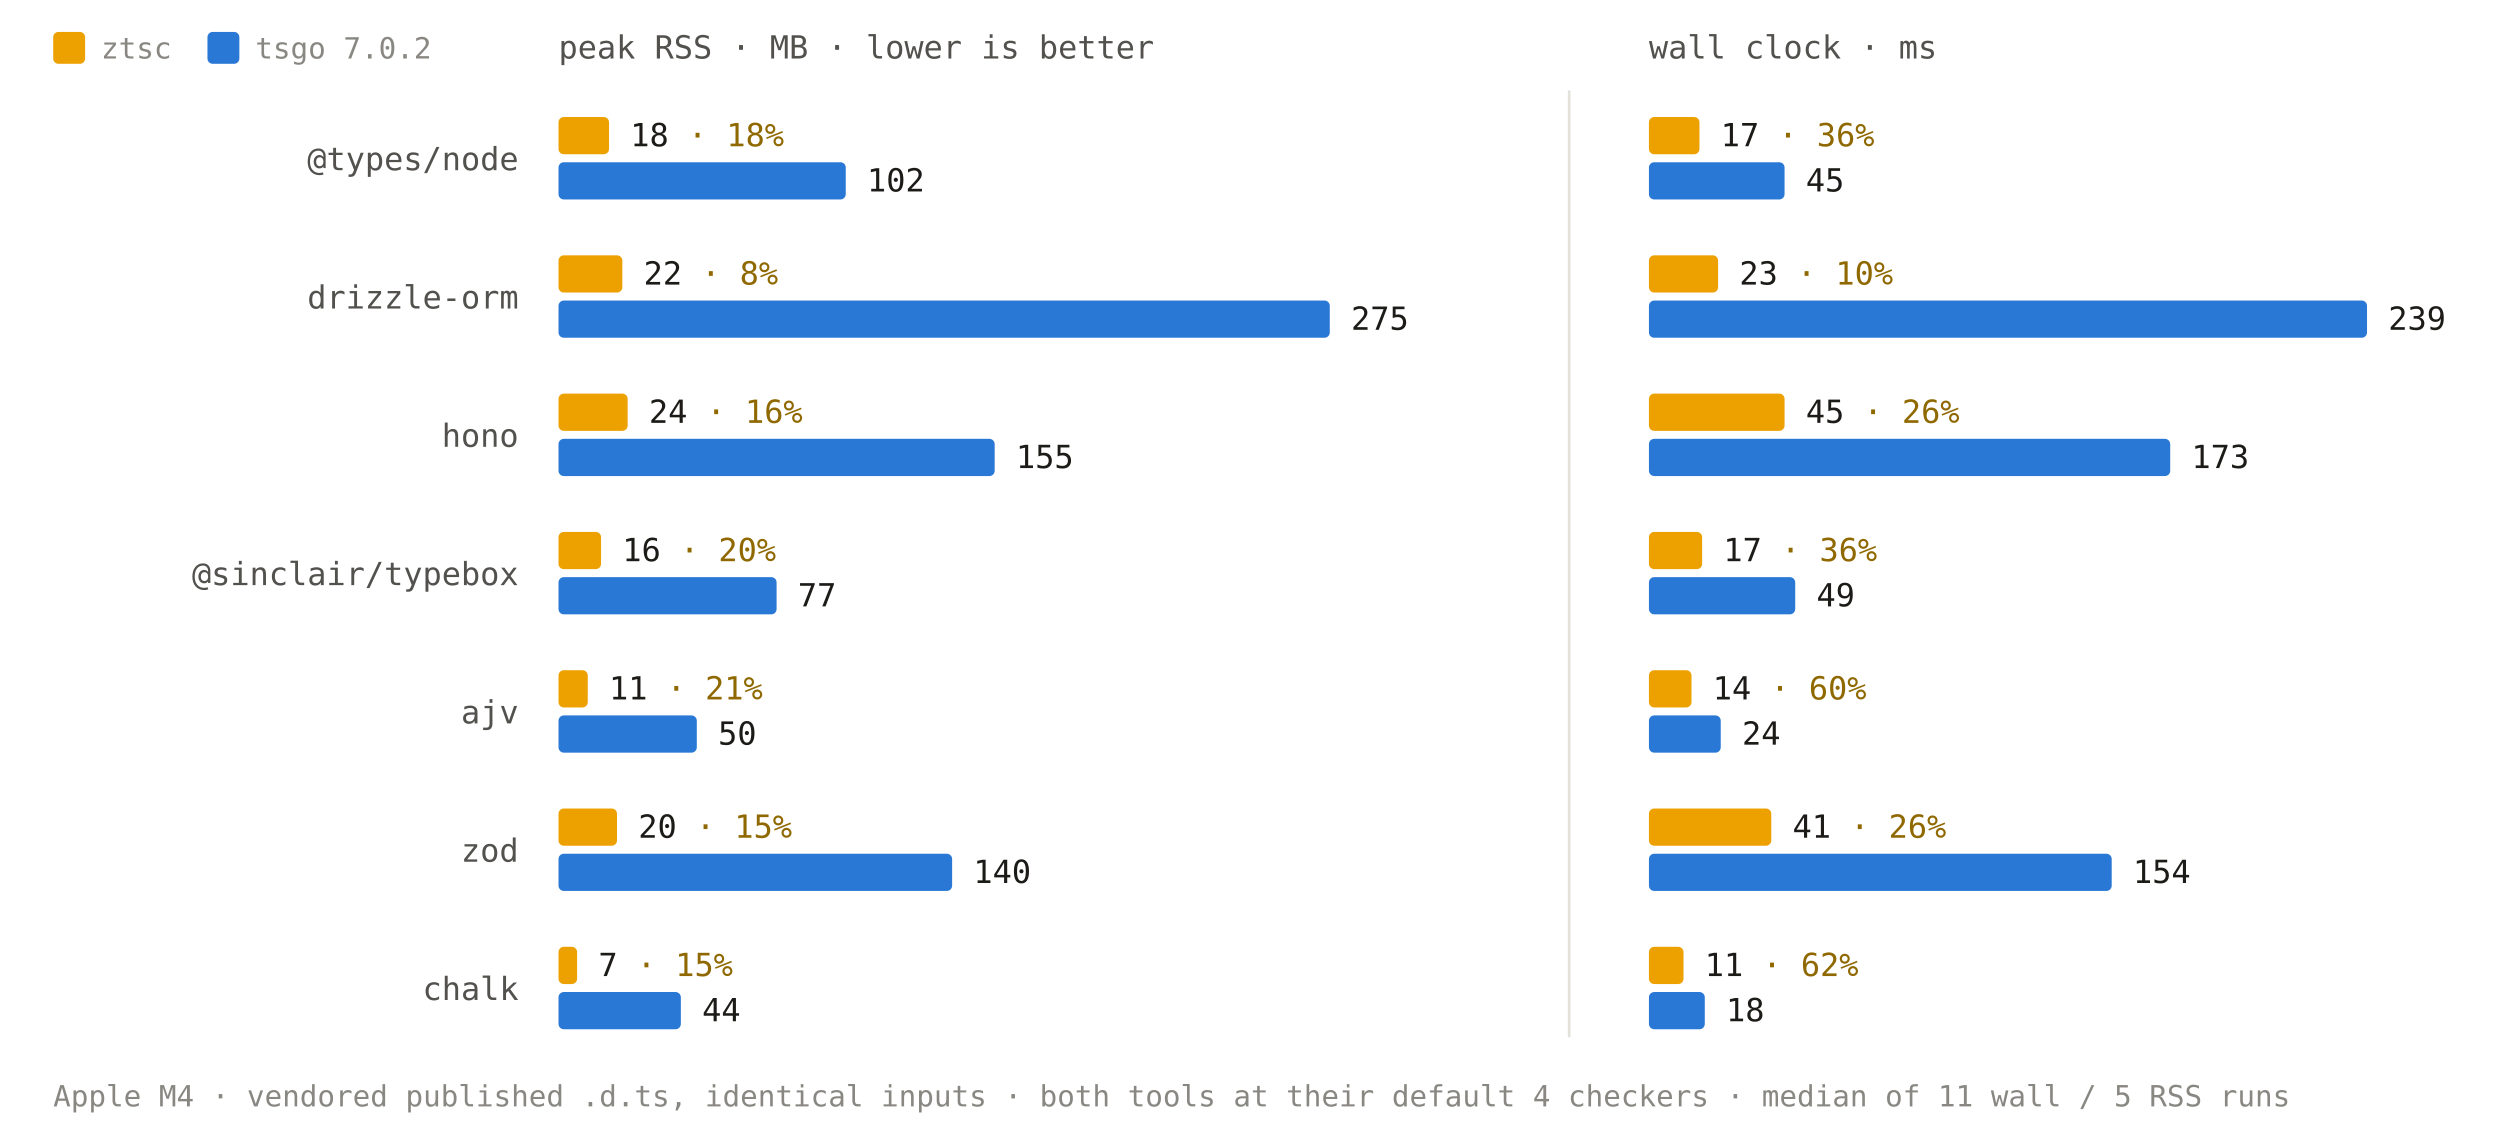
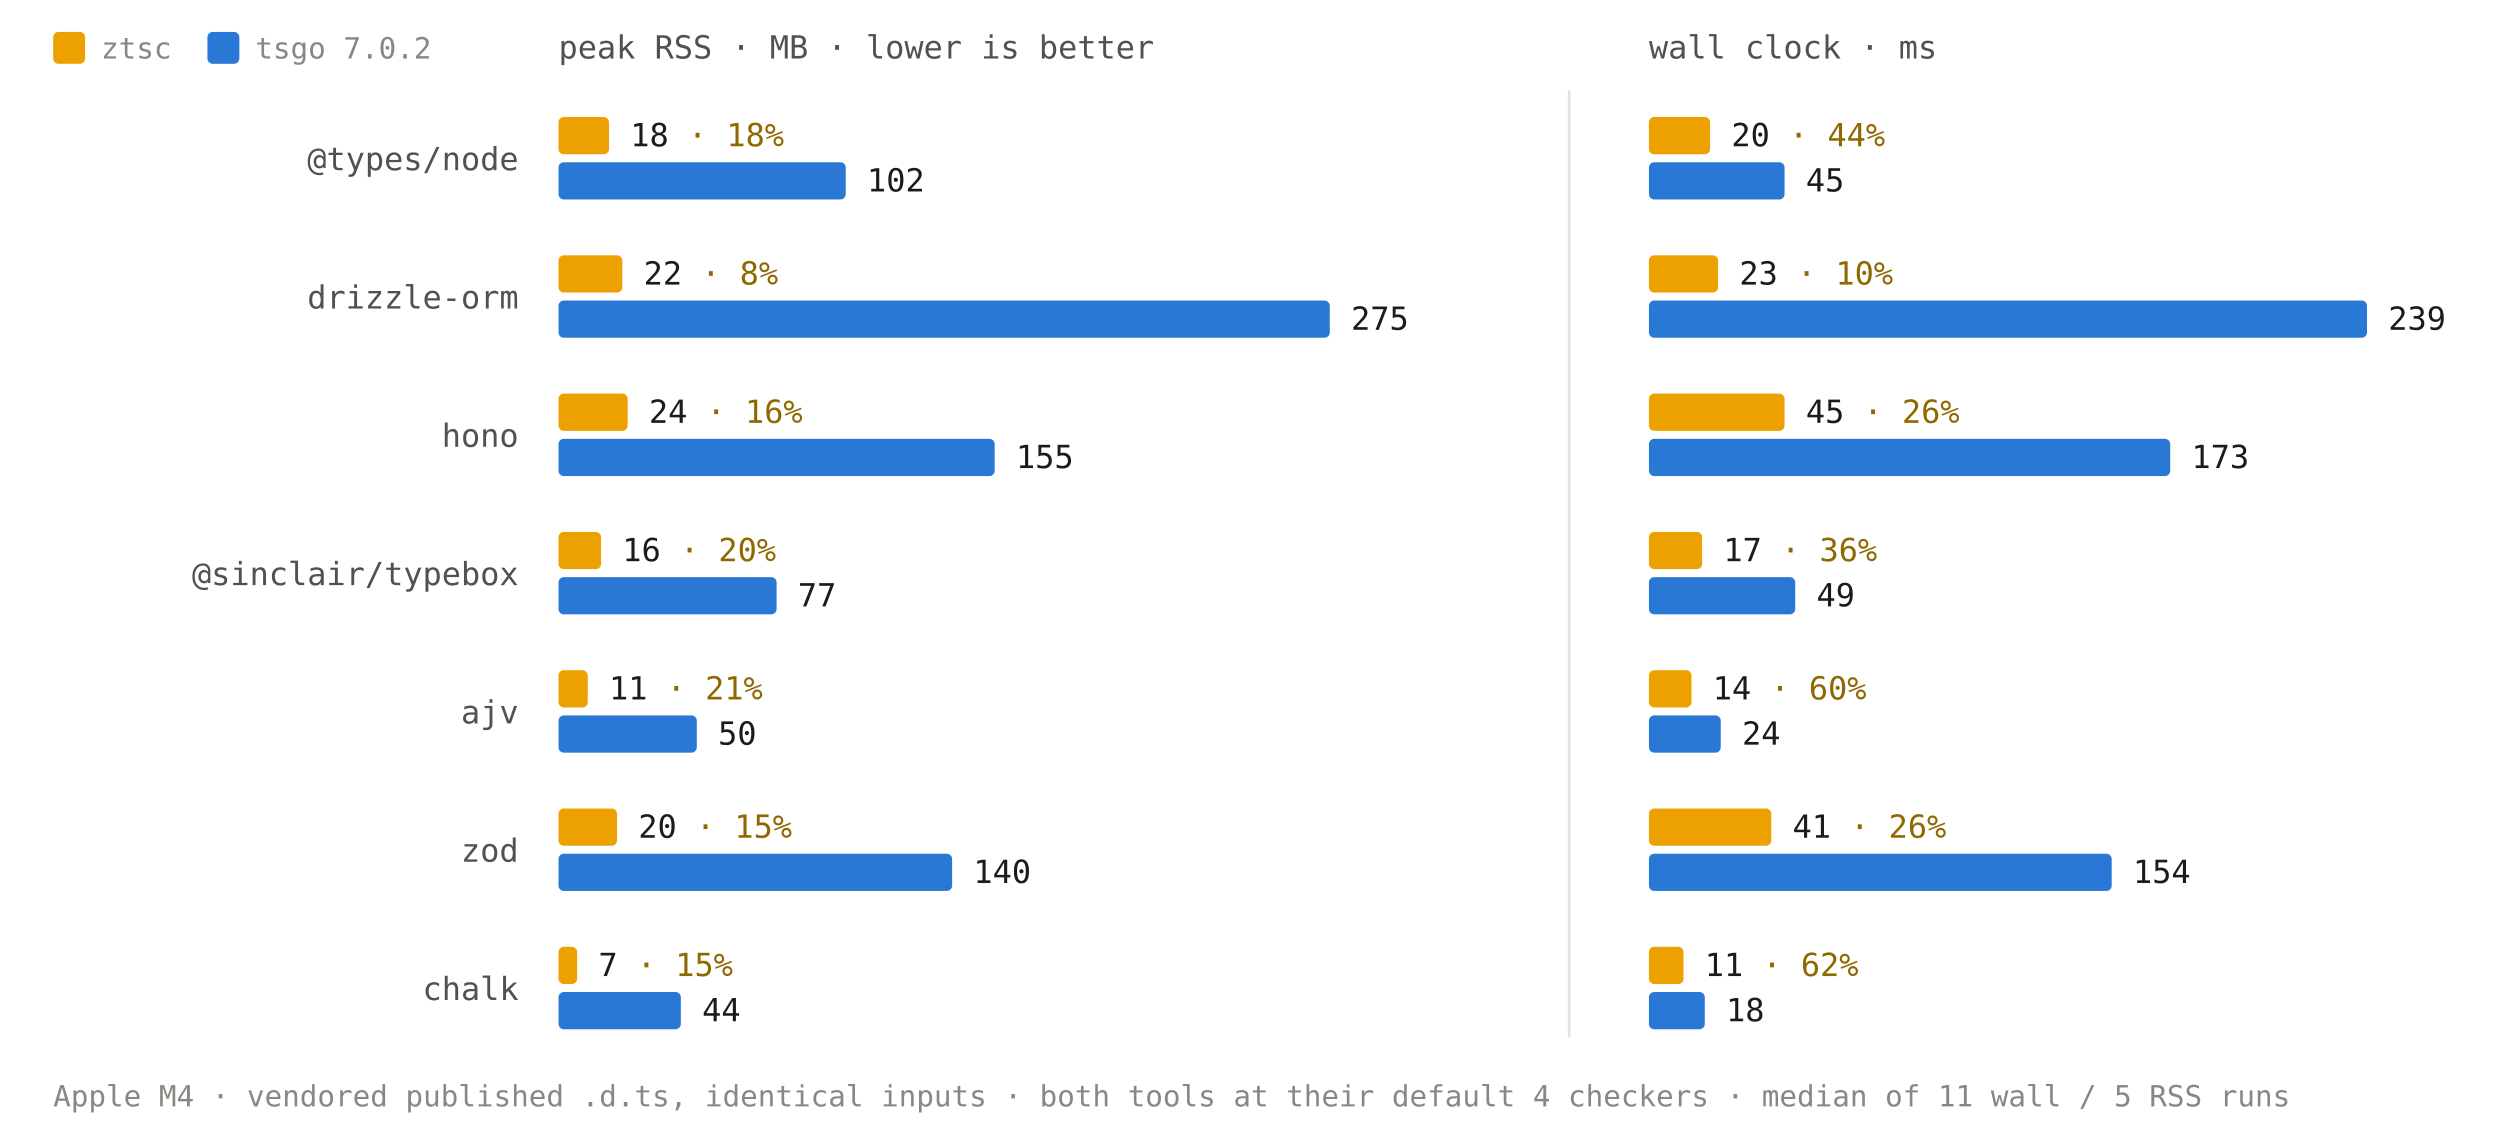
<svg xmlns="http://www.w3.org/2000/svg" viewBox="0 0 940 430" width="940" height="430" role="img" aria-label="Two-panel grouped bar chart across seven real packages at the default four checkers. Left panel, peak resident memory: ztsc uses 7 to 24 megabytes, tsgo 44 to 275 megabytes — ztsc is 8 to 21 percent of tsgo on every package. Right panel, wall clock: ztsc takes 11 to 45 milliseconds, tsgo 18 to 239 milliseconds — ztsc is 10 to 62 percent of tsgo's time.">
  <style>
    text { font-family: ui-monospace, "SF Mono", SFMono-Regular, Menlo, Consolas, monospace; fill: #1c1b18; }
    .t11 { font-size: 11px; }
    .t12 { font-size: 12px; }
    .bl  { font-size: 12px; }
    .dim { fill: #52514e; }
    .mut { fill: #898781; }
    .acc { fill: #8f6800; }
    .bz  { fill: #eda100; }
    .bt  { fill: #2a78d6; }
    .hairv { stroke: #e3e2da; stroke-width: 1; }
  </style>
  <rect class="bz" x="20" y="12" width="12" height="12" rx="2" />
  <text class="t11 mut" x="38" y="22">ztsc</text>
  <rect class="bt" x="78" y="12" width="12" height="12" rx="2" />
  <text class="t11 mut" x="96" y="22">tsgo 7.0.2</text>
  <text class="t12 dim" x="210" y="22">peak RSS · MB · lower is better</text>
  <text class="t12 dim" x="620" y="22">wall clock · ms</text>
  <line class="hairv" x1="590" y1="34" x2="590" y2="390" />
  <text class="t12 dim" x="195" y="64" text-anchor="end">@types/node</text>
  <rect class="bz" x="210" y="44" width="19" height="14" rx="2" />
  <text class="bl" x="237" y="55">18 <tspan class="acc">· 18%</tspan>
  </text>
  <rect class="bt" x="210" y="61" width="108" height="14" rx="2" />
  <text class="bl" x="326" y="72">102</text>
-   <rect class="bz" x="620" y="44" width="19" height="14" rx="2" />
-   <text class="bl" x="647" y="55">17 <tspan class="acc">· 36%</tspan>
+   <rect class="bz" x="620" y="44" width="23" height="14" rx="2" />
+   <text class="bl" x="651" y="55">20 <tspan class="acc">· 44%</tspan>
  </text>
  <rect class="bt" x="620" y="61" width="51" height="14" rx="2" />
  <text class="bl" x="679" y="72">45</text>
  <text class="t12 dim" x="195" y="116" text-anchor="end">drizzle-orm</text>
  <rect class="bz" x="210" y="96" width="24" height="14" rx="2" />
  <text class="bl" x="242" y="107">22 <tspan class="acc">· 8%</tspan>
  </text>
  <rect class="bt" x="210" y="113" width="290" height="14" rx="2" />
  <text class="bl" x="508" y="124">275</text>
  <rect class="bz" x="620" y="96" width="26" height="14" rx="2" />
  <text class="bl" x="654" y="107">23 <tspan class="acc">· 10%</tspan>
  </text>
  <rect class="bt" x="620" y="113" width="270" height="14" rx="2" />
  <text class="bl" x="898" y="124">239</text>
  <text class="t12 dim" x="195" y="168" text-anchor="end">hono</text>
  <rect class="bz" x="210" y="148" width="26" height="14" rx="2" />
  <text class="bl" x="244" y="159">24 <tspan class="acc">· 16%</tspan>
  </text>
  <rect class="bt" x="210" y="165" width="164" height="14" rx="2" />
  <text class="bl" x="382" y="176">155</text>
  <rect class="bz" x="620" y="148" width="51" height="14" rx="2" />
  <text class="bl" x="679" y="159">45 <tspan class="acc">· 26%</tspan>
  </text>
  <rect class="bt" x="620" y="165" width="196" height="14" rx="2" />
  <text class="bl" x="824" y="176">173</text>
  <text class="t12 dim" x="195" y="220" text-anchor="end">@sinclair/typebox</text>
  <rect class="bz" x="210" y="200" width="16" height="14" rx="2" />
  <text class="bl" x="234" y="211">16 <tspan class="acc">· 20%</tspan>
  </text>
  <rect class="bt" x="210" y="217" width="82" height="14" rx="2" />
  <text class="bl" x="300" y="228">77</text>
  <rect class="bz" x="620" y="200" width="20" height="14" rx="2" />
  <text class="bl" x="648" y="211">17 <tspan class="acc">· 36%</tspan>
  </text>
  <rect class="bt" x="620" y="217" width="55" height="14" rx="2" />
  <text class="bl" x="683" y="228">49</text>
  <text class="t12 dim" x="195" y="272" text-anchor="end">ajv</text>
  <rect class="bz" x="210" y="252" width="11" height="14" rx="2" />
  <text class="bl" x="229" y="263">11 <tspan class="acc">· 21%</tspan>
  </text>
  <rect class="bt" x="210" y="269" width="52" height="14" rx="2" />
  <text class="bl" x="270" y="280">50</text>
  <rect class="bz" x="620" y="252" width="16" height="14" rx="2" />
  <text class="bl" x="644" y="263">14 <tspan class="acc">· 60%</tspan>
  </text>
  <rect class="bt" x="620" y="269" width="27" height="14" rx="2" />
  <text class="bl" x="655" y="280">24</text>
  <text class="t12 dim" x="195" y="324" text-anchor="end">zod</text>
  <rect class="bz" x="210" y="304" width="22" height="14" rx="2" />
  <text class="bl" x="240" y="315">20 <tspan class="acc">· 15%</tspan>
  </text>
  <rect class="bt" x="210" y="321" width="148" height="14" rx="2" />
  <text class="bl" x="366" y="332">140</text>
  <rect class="bz" x="620" y="304" width="46" height="14" rx="2" />
  <text class="bl" x="674" y="315">41 <tspan class="acc">· 26%</tspan>
  </text>
  <rect class="bt" x="620" y="321" width="174" height="14" rx="2" />
  <text class="bl" x="802" y="332">154</text>
  <text class="t12 dim" x="195" y="376" text-anchor="end">chalk</text>
  <rect class="bz" x="210" y="356" width="7" height="14" rx="2" />
  <text class="bl" x="225" y="367">7 <tspan class="acc">· 15%</tspan>
  </text>
  <rect class="bt" x="210" y="373" width="46" height="14" rx="2" />
  <text class="bl" x="264" y="384">44</text>
  <rect class="bz" x="620" y="356" width="13" height="14" rx="2" />
  <text class="bl" x="641" y="367">11 <tspan class="acc">· 62%</tspan>
  </text>
  <rect class="bt" x="620" y="373" width="21" height="14" rx="2" />
  <text class="bl" x="649" y="384">18</text>
  <text class="t11 mut" x="20" y="416">Apple M4 · vendored published .d.ts, identical inputs · both tools at their default 4 checkers · median of 11 wall / 5 RSS runs</text>
</svg>
